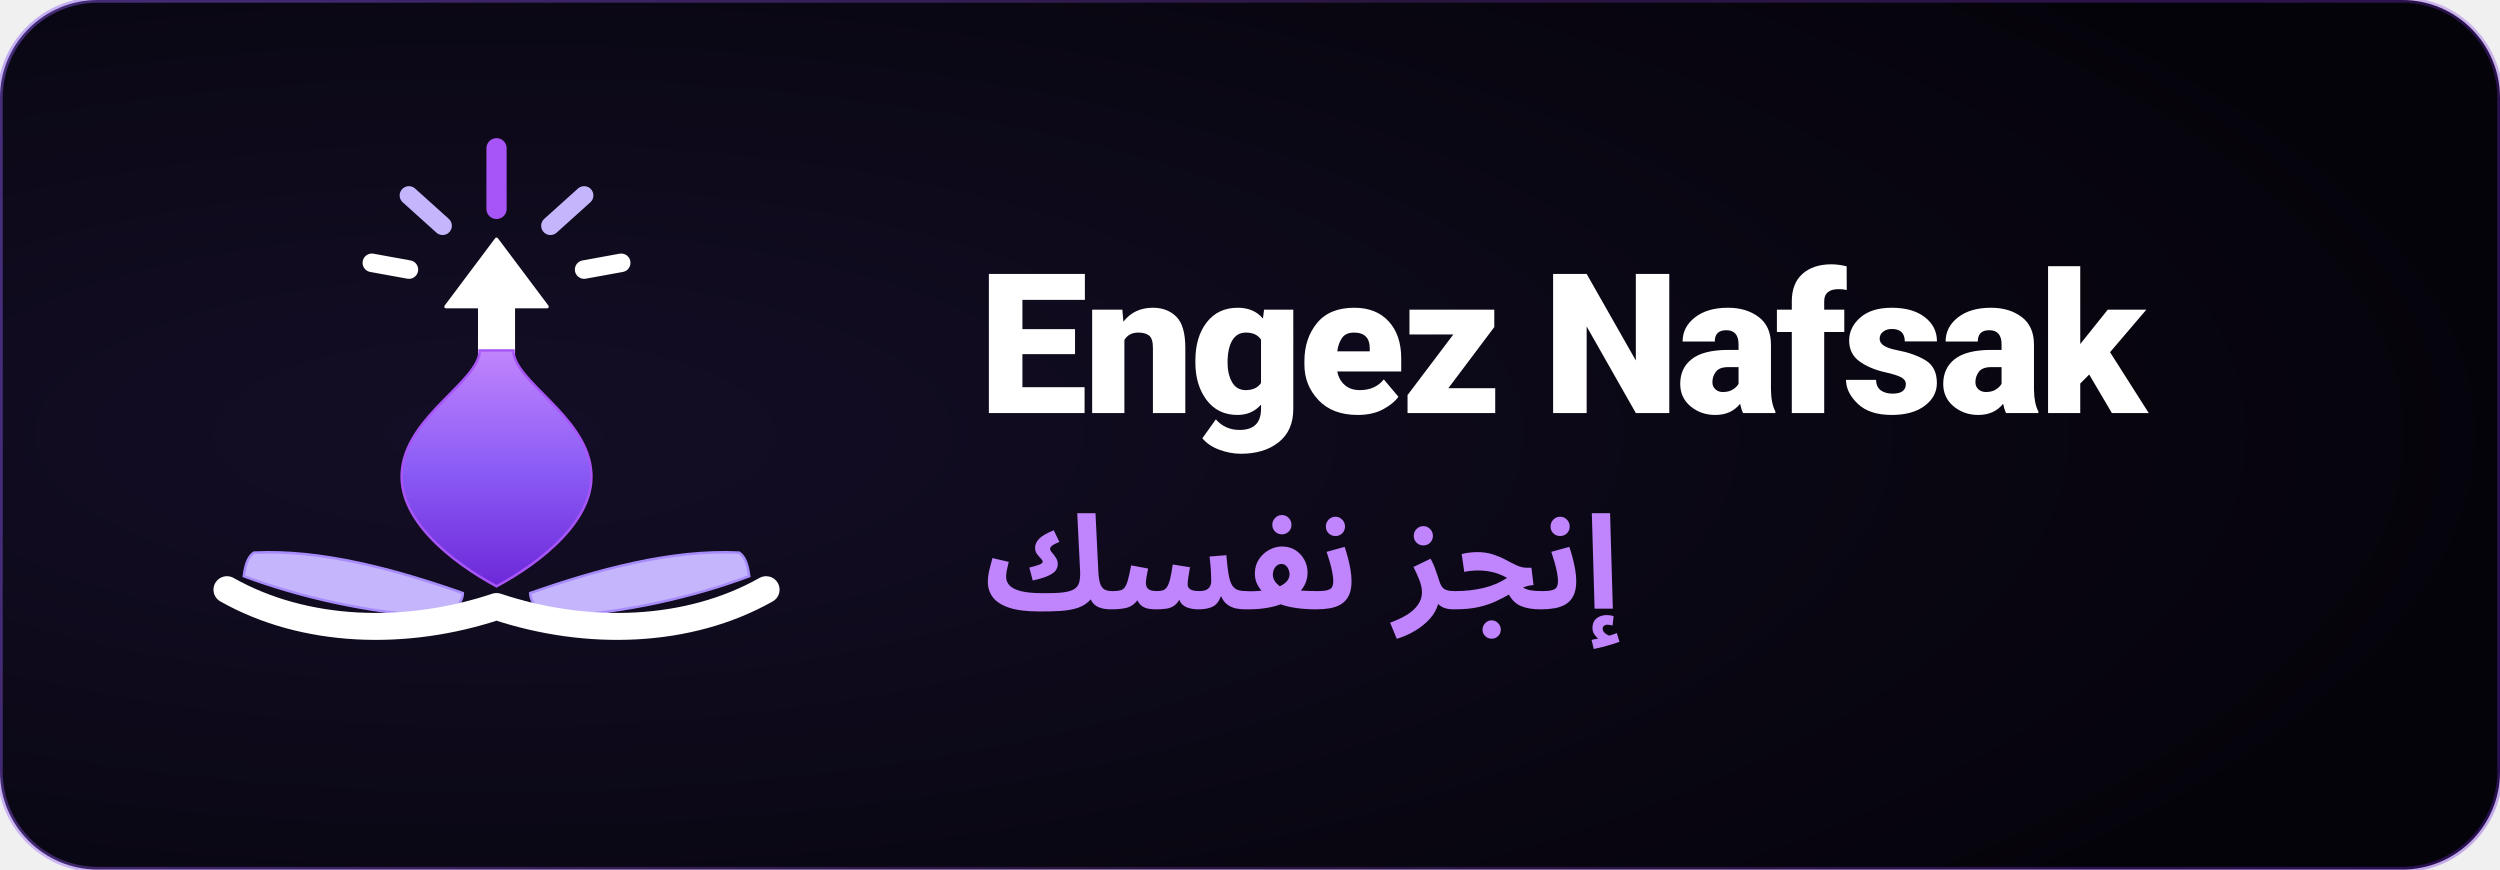
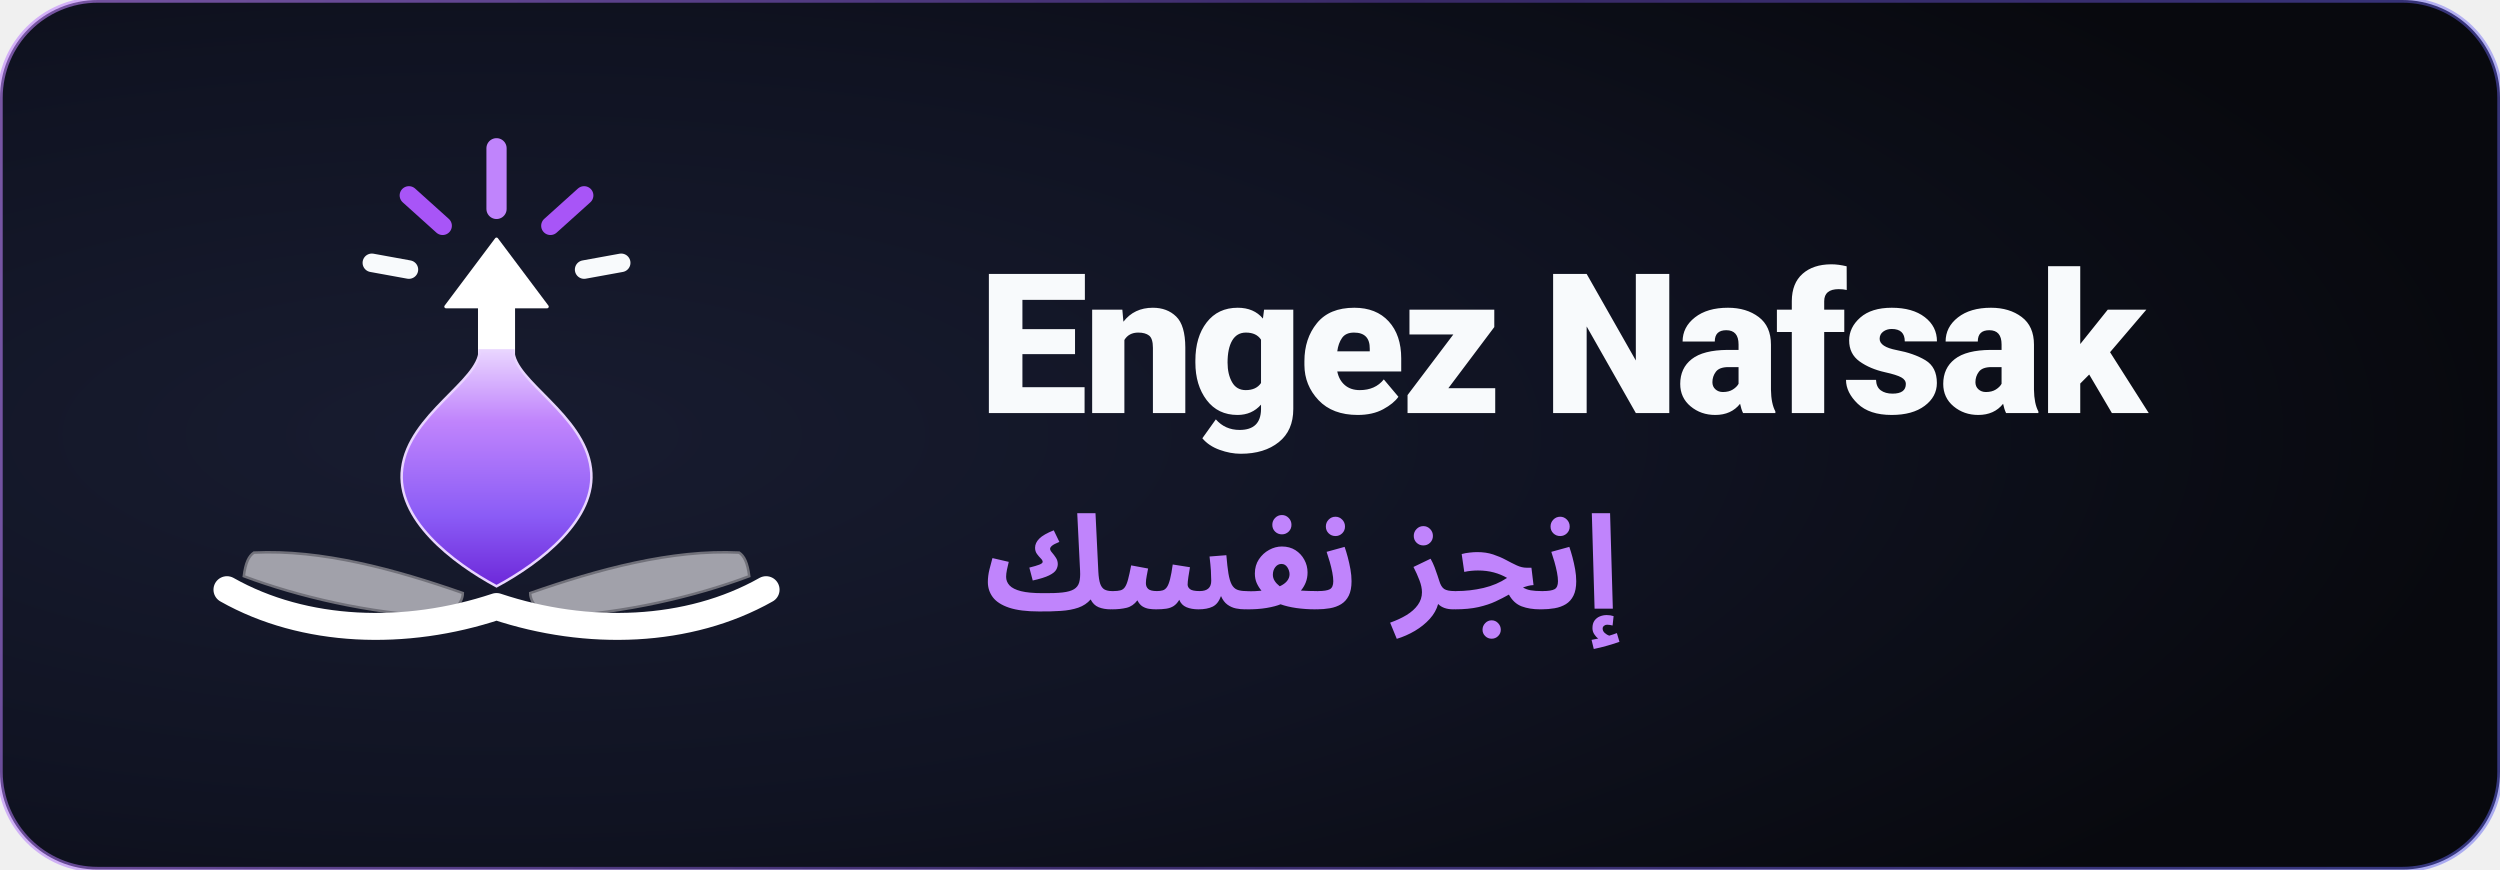
<svg xmlns="http://www.w3.org/2000/svg" viewBox="0 0 920 320" width="920" height="320" fill="none">
  <defs>
    <linearGradient id="logo-dark-flame-h" x1="256" y1="208" x2="256" y2="348" gradientUnits="userSpaceOnUse">
-       <stop offset="0%" stop-color="#C084FC" />
-       <stop offset="50%" stop-color="#8B5CF6" />
+       <stop offset="0%" stop-color="#E9D5FF" />
+       <stop offset="30%" stop-color="#C084FC" />
+       <stop offset="70%" stop-color="#8B5CF6" />
      <stop offset="100%" stop-color="#6D28D9" />
    </linearGradient>
    <linearGradient id="logo-dark-border-h" x1="0" y1="0" x2="920" y2="320" gradientUnits="userSpaceOnUse">
-       <stop offset="0%" stop-color="#8B5CF6" stop-opacity="0.45" />
-       <stop offset="50%" stop-color="#A855F7" stop-opacity="0.20" />
-       <stop offset="100%" stop-color="#6D28D9" stop-opacity="0.35" />
+       <stop offset="0%" stop-color="#C084FC" stop-opacity="0.6" />
+       <stop offset="50%" stop-color="#8B5CF6" stop-opacity="0.35" />
+       <stop offset="100%" stop-color="#6366F1" stop-opacity="0.5" />
    </linearGradient>
    <radialGradient id="logo-dark-bg-h" cx="20%" cy="50%" r="80%">
-       <stop offset="0%" stop-color="#140E26" />
-       <stop offset="65%" stop-color="#0A0714" />
-       <stop offset="100%" stop-color="#05030A" />
+       <stop offset="0%" stop-color="#181C30" />
+       <stop offset="55%" stop-color="#101322" />
+       <stop offset="100%" stop-color="#08090E" />
    </radialGradient>
  </defs>
  <rect width="920" height="320" rx="36" fill="url(#logo-dark-bg-h)" stroke="url(#logo-dark-border-h)" stroke-width="2" />
  <g transform="translate(24, 0) scale(0.62)">
-     <line x1="256" y1="88" x2="256" y2="124" stroke="#A855F7" stroke-width="12" stroke-linecap="round" />
-     <line x1="204" y1="116" x2="224" y2="134" stroke="#C4B5FD" stroke-width="11" stroke-linecap="round" />
-     <line x1="308" y1="116" x2="288" y2="134" stroke="#C4B5FD" stroke-width="11" stroke-linecap="round" />
-     <line x1="182" y1="156" x2="204" y2="160" stroke="#FFFFFF" stroke-width="11" stroke-linecap="round" />
-     <line x1="330" y1="156" x2="308" y2="160" stroke="#FFFFFF" stroke-width="11" stroke-linecap="round" />
+     <line x1="256" y1="88" x2="256" y2="124" stroke="#C084FC" stroke-width="12" stroke-linecap="round" />
+     <line x1="204" y1="116" x2="224" y2="134" stroke="#A855F7" stroke-width="11" stroke-linecap="round" />
+     <line x1="308" y1="116" x2="288" y2="134" stroke="#A855F7" stroke-width="11" stroke-linecap="round" />
+     <line x1="182" y1="156" x2="204" y2="160" stroke="#F8FAFC" stroke-width="11" stroke-linecap="round" />
+     <line x1="330" y1="156" x2="308" y2="160" stroke="#F8FAFC" stroke-width="11" stroke-linecap="round" />
    <path d="M 256 142 L 286 182 L 266 182 L 266 210 L 246 210 L 246 182 L 226 182 Z" fill="#FFFFFF" stroke="#FFFFFF" stroke-width="2" stroke-linejoin="round" />
-     <path d="M 246 208 C 246 226, 204 246, 200 278 C 196 308, 230 334, 256 348 C 282 334, 316 308, 312 278 C 308 246, 266 226, 266 208 Z" fill="url(#logo-dark-flame-h)" stroke="#A855F7" stroke-width="1.5" />
-     <path d="M 112 328 C 152 326, 196 338, 236 352 C 236 358, 230 364, 222 366 C 180 364, 138 354, 106 342 C 107 334, 109 330, 112 328 Z" fill="#C4B5FD" stroke="#A78BFA" stroke-width="1.5" />
-     <path d="M 400 328 C 360 326, 316 338, 276 352 C 276 358, 282 364, 290 366 C 332 364, 374 354, 406 342 C 405 334, 403 330, 400 328 Z" fill="#C4B5FD" stroke="#A78BFA" stroke-width="1.5" />
+     <path d="M 246 208 C 246 226, 204 246, 200 278 C 196 308, 230 334, 256 348 C 282 334, 316 308, 312 278 C 308 246, 266 226, 266 208 Z" fill="url(#logo-dark-flame-h)" stroke="#E9D5FF" stroke-width="1.5" />
+     <path d="M 112 328 C 152 326, 196 338, 236 352 C 236 358, 230 364, 222 366 C 180 364, 138 354, 106 342 C 107 334, 109 330, 112 328 Z" fill="#A1A1AA" stroke="#71717A" stroke-width="1.5" />
+     <path d="M 400 328 C 360 326, 316 338, 276 352 C 276 358, 282 364, 290 366 C 332 364, 374 354, 406 342 C 405 334, 403 330, 400 328 Z" fill="#A1A1AA" stroke="#71717A" stroke-width="1.5" />
    <path d="M 96 350 C 142 376, 202 378, 256 360 C 310 378, 370 376, 416 350" fill="none" stroke="#FFFFFF" stroke-width="16" stroke-linecap="round" stroke-linejoin="round" />
  </g>
  <g transform="translate(360, 0)">
-     <text x="0" y="152" font-family="system-ui, -apple-system, BlinkMacSystemFont, 'Segoe UI', Roboto, 'Plus Jakarta Sans', sans-serif" font-size="72" font-weight="800" letter-spacing="-1.5" fill="#FFFFFF">Engez Nafsak</text>
+     <text x="0" y="152" font-family="system-ui, -apple-system, BlinkMacSystemFont, 'Segoe UI', Roboto, 'Plus Jakarta Sans', sans-serif" font-size="72" font-weight="800" letter-spacing="-1.5" fill="#F8FAFC">Engez Nafsak</text>
    <text x="2" y="224" font-family="'Noto Sans Arabic', 'Cairo', 'Almarai', 'Segoe UI', Tahoma, sans-serif" font-size="48" font-weight="700" letter-spacing="0.5" fill="#C084FC">إنجز نفسك</text>
  </g>
</svg>
